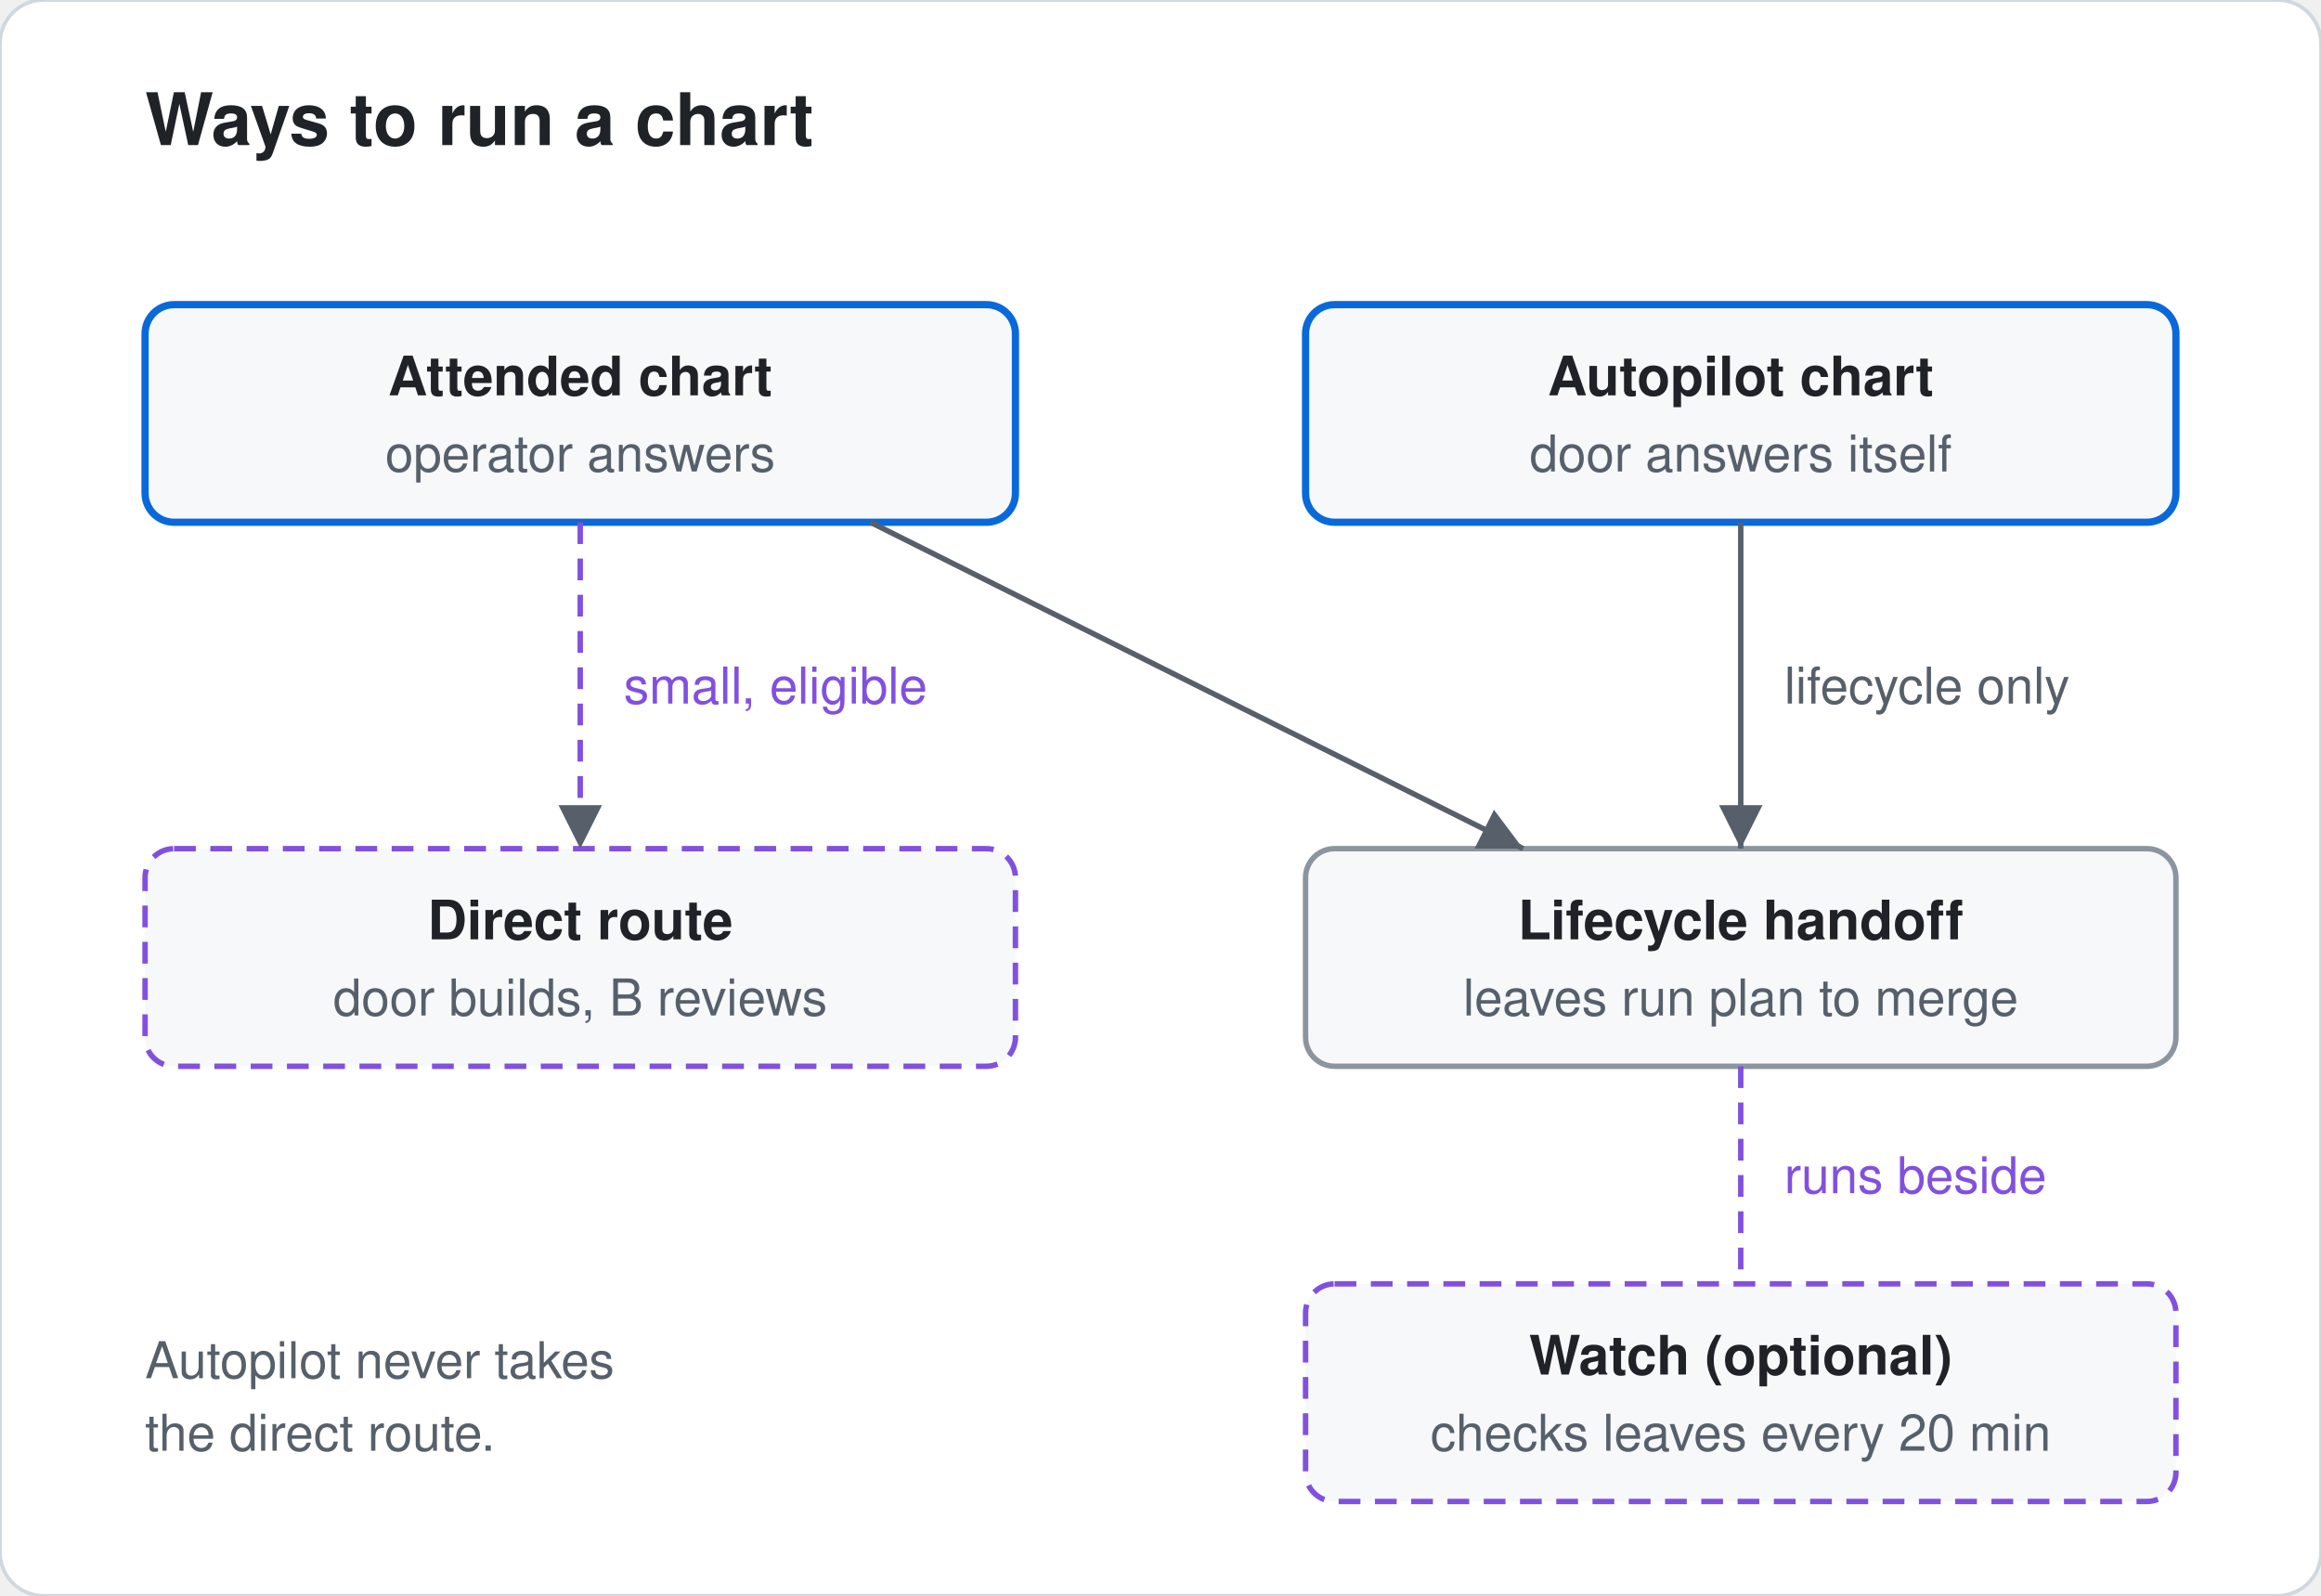
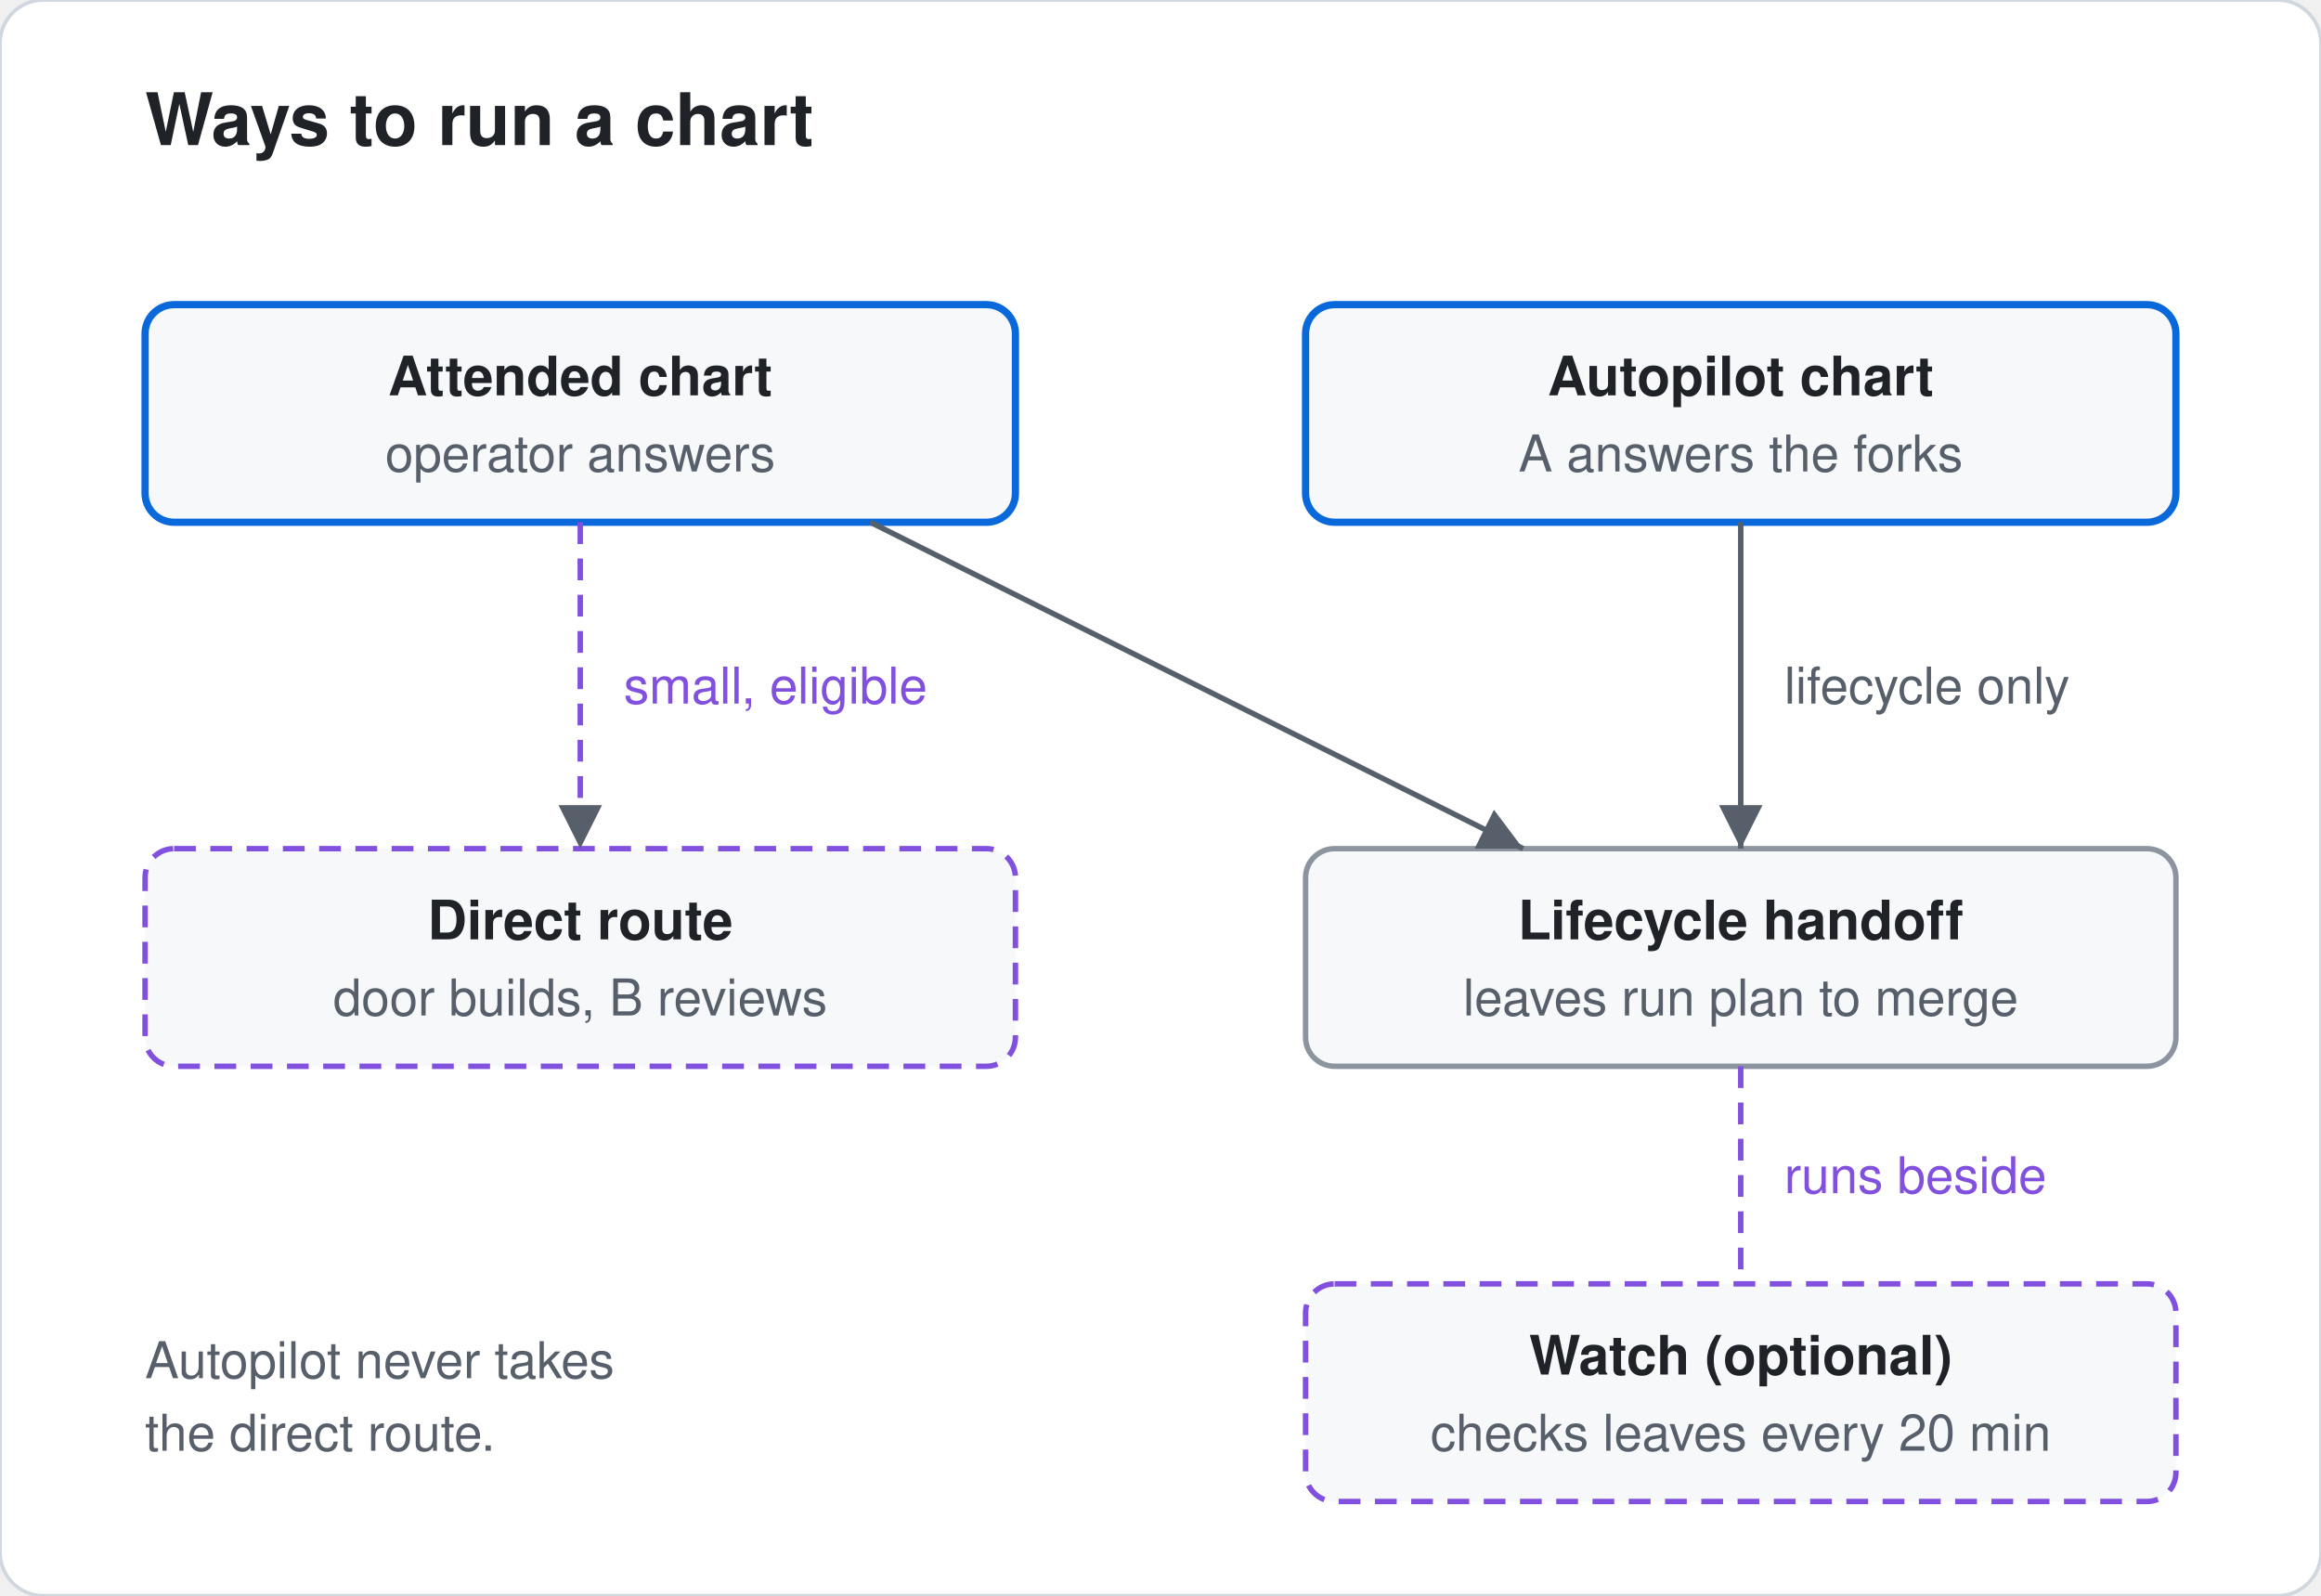
<svg xmlns="http://www.w3.org/2000/svg" viewBox="0 0 640 440" role="img">
  <rect x="0" y="0" width="640" height="440" rx="12" fill="#ffffff" stroke="#d0d7de" />
  <style>
    text { font-family: -apple-system, "Segoe UI", Helvetica, Arial, sans-serif; font-size: 14px; fill: #1f2328; }
    .head { font-size: 20px; font-weight: 600; }
    .name { font-size: 15px; font-weight: 600; }
    .muted { fill: #57606a; }
    .side-text { fill: #8250df; }
    .node { fill: #f6f8fa; stroke: #8c959f; stroke-width: 1.5; }
    .door { fill: #f6f8fa; stroke: #0969da; stroke-width: 2; }
    .side { fill: #f6f8fa; stroke: #8250df; stroke-width: 1.5; stroke-dasharray: 6 4; }
    .edge { stroke: #57606a; stroke-width: 1.5; fill: none; }
    .edge-side { stroke: #8250df; stroke-width: 1.5; stroke-dasharray: 6 4; fill: none; }
  </style>
  <defs>
    <marker id="arrow" viewBox="0 0 10 10" refX="10" refY="5" markerWidth="8" markerHeight="8" orient="auto-start-reverse">
      <path d="M0,0 L10,5 L0,10 z" fill="#57606a" />
    </marker>
  </defs>
  <text class="head" x="40" y="40">Ways to run a chart</text>
  <rect class="door" x="40" y="84" width="240" height="60" rx="8" />
  <text class="name" x="160" y="109" text-anchor="middle">Attended chart</text>
  <text class="muted" x="160" y="130" text-anchor="middle">operator answers</text>
  <rect class="door" x="360" y="84" width="240" height="60" rx="8" />
  <text class="name" x="480" y="109" text-anchor="middle">Autopilot chart</text>
-   <text class="muted" x="480" y="130" text-anchor="middle">door answers itself</text>
+   <text class="muted" x="480" y="130" text-anchor="middle">A answers the forks</text>
  <rect class="side" x="40" y="234" width="240" height="60" rx="8" />
  <text class="name" x="160" y="259" text-anchor="middle">Direct route</text>
  <text class="muted" x="160" y="280" text-anchor="middle">door builds, B reviews</text>
  <rect class="node" x="360" y="234" width="240" height="60" rx="8" />
  <text class="name" x="480" y="259" text-anchor="middle">Lifecycle handoff</text>
  <text class="muted" x="480" y="280" text-anchor="middle">leaves run plan to merge</text>
  <rect class="side" x="360" y="354" width="240" height="60" rx="8" />
  <text class="name" x="480" y="379" text-anchor="middle">Watch (optional)</text>
  <text class="muted" x="480" y="400" text-anchor="middle">checks leaves every 20 min</text>
  <line class="edge-side" x1="160" y1="144" x2="160" y2="234" marker-end="url(#arrow)" />
  <text class="side-text" x="172" y="194">small, eligible</text>
  <line class="edge" x1="240" y1="144" x2="420" y2="234" marker-end="url(#arrow)" />
  <line class="edge" x1="480" y1="144" x2="480" y2="234" marker-end="url(#arrow)" />
  <text class="muted" x="492" y="194">lifecycle only</text>
  <line class="edge-side" x1="480" y1="294" x2="480" y2="354" />
  <text class="side-text" x="492" y="329">runs beside</text>
  <text class="muted" x="40" y="380">Autopilot never takes</text>
  <text class="muted" x="40" y="400">the direct route.</text>
</svg>
